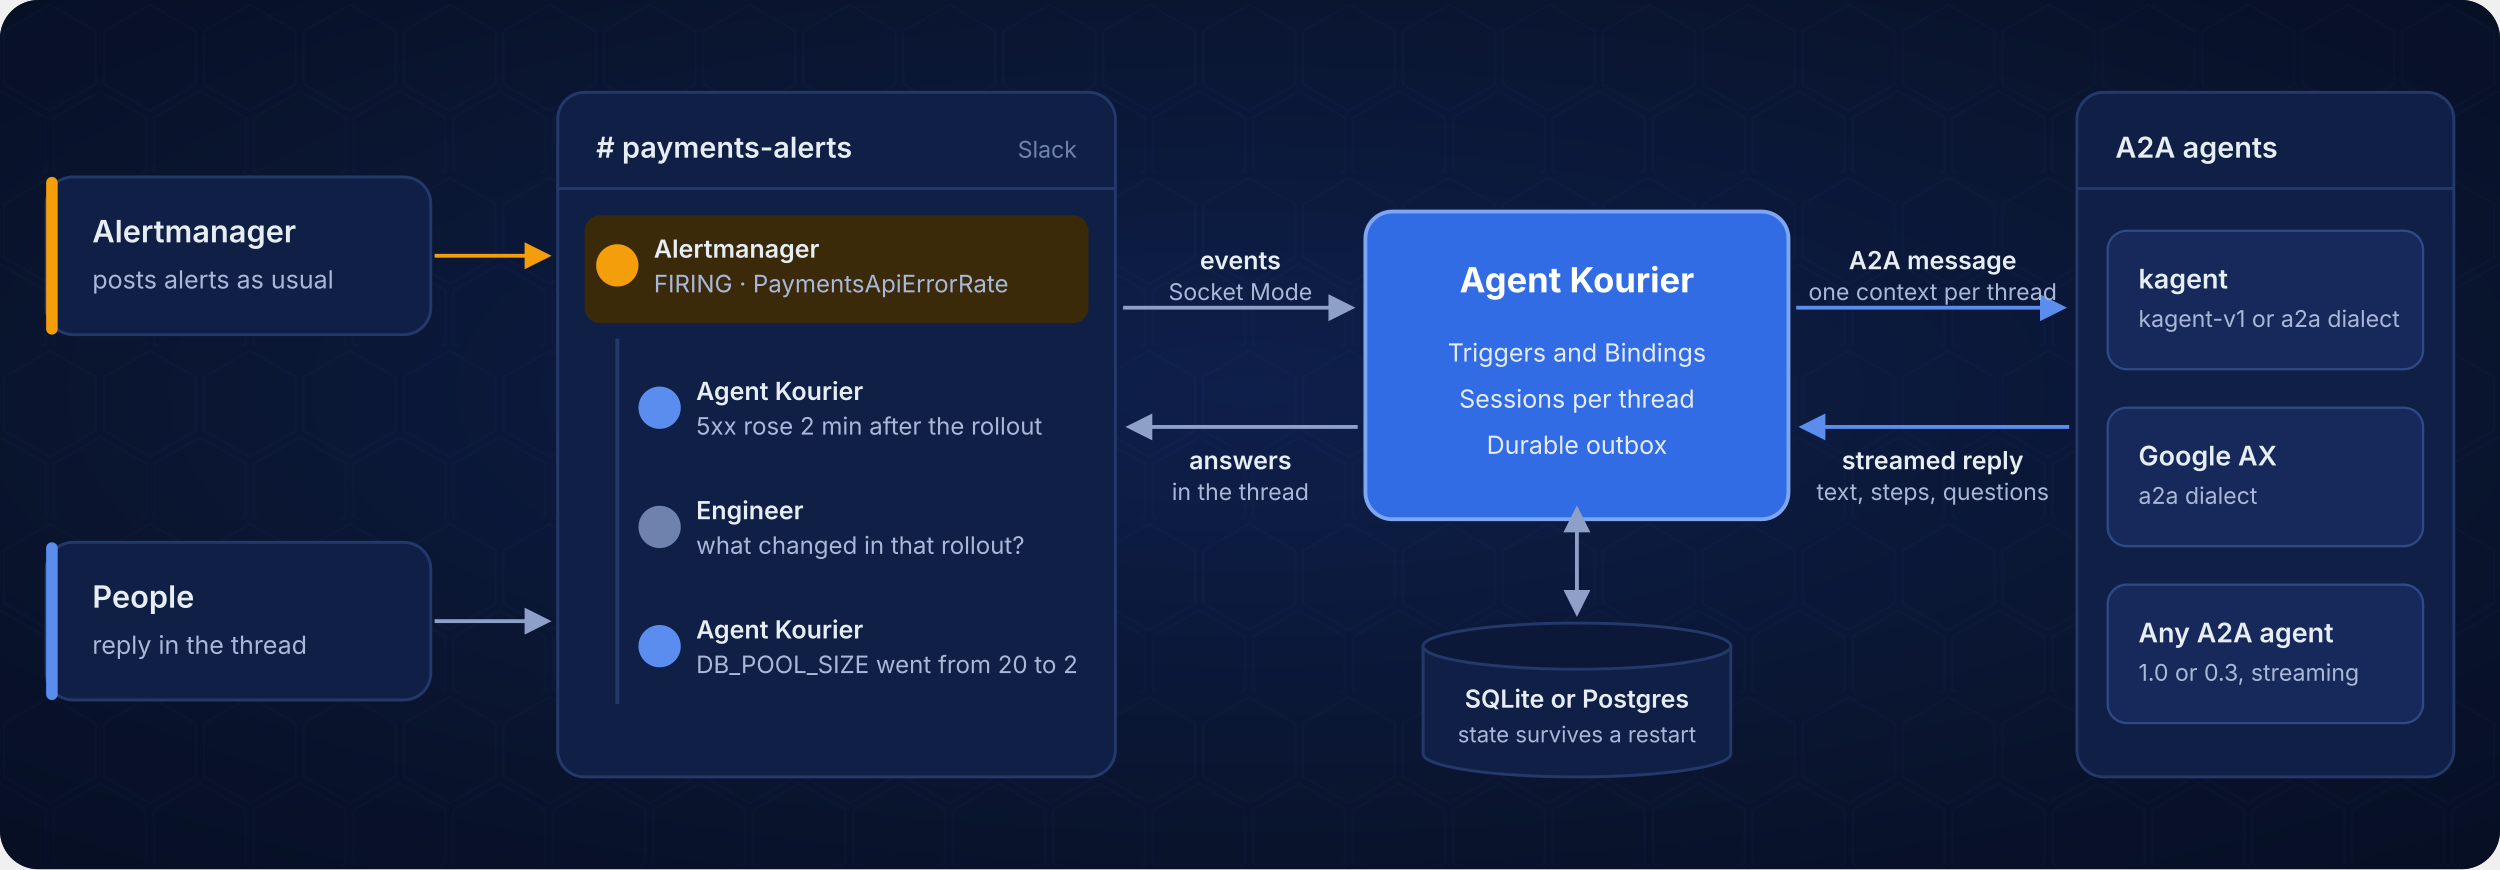
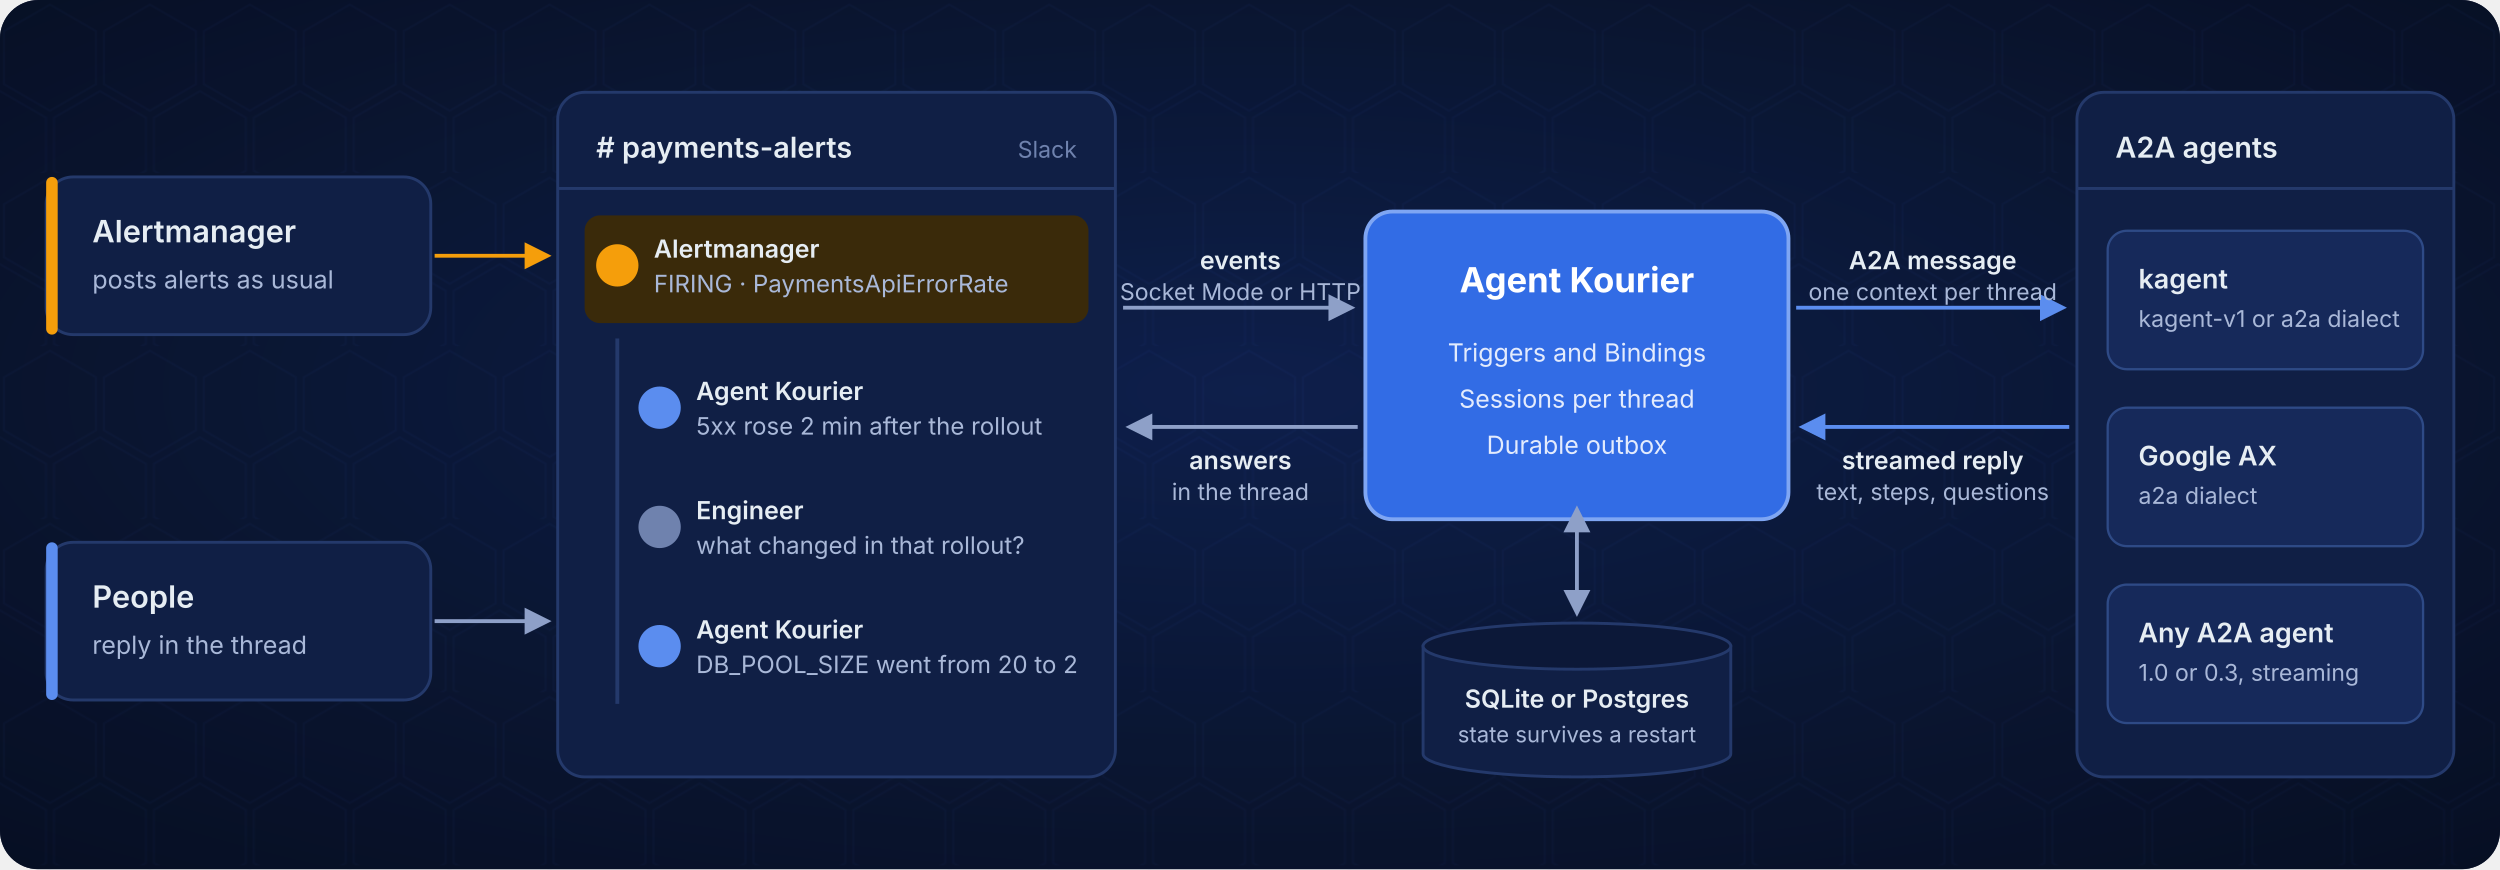
<svg xmlns="http://www.w3.org/2000/svg" viewBox="0 0 1300 452" width="1300" height="452" font-family="Inter, -apple-system, 'Segoe UI', Helvetica, Arial, sans-serif" role="img" aria-labelledby="t d">
  <defs>
    <marker id="head" viewBox="0 0 10 10" refX="8" refY="5" markerWidth="7" markerHeight="7" orient="auto-start-reverse">
      <path d="M0 0 L10 5 L0 10 z" fill="#8EA0C8" />
    </marker>
    <marker id="tail" viewBox="0 0 10 10" refX="2" refY="5" markerWidth="7" markerHeight="7" orient="auto-start-reverse">
      <path d="M0 0 L10 5 L0 10 z" fill="#8EA0C8" />
    </marker>
    <marker id="headBrand" viewBox="0 0 10 10" refX="8" refY="5" markerWidth="7" markerHeight="7" orient="auto-start-reverse">
      <path d="M0 0 L10 5 L0 10 z" fill="#5B8DEF" />
    </marker>
    <marker id="headAmber" viewBox="0 0 10 10" refX="8" refY="5" markerWidth="7" markerHeight="7" orient="auto-start-reverse">
      <path d="M0 0 L10 5 L0 10 z" fill="#F59E0B" />
    </marker>
    <clipPath id="card">
      <rect width="1300" height="452" rx="20" />
    </clipPath>
    <radialGradient id="vignette" cx="50%" cy="45%" r="75%">
      <stop offset="0%" stop-color="#0F2150" />
      <stop offset="60%" stop-color="#0A1530" />
      <stop offset="100%" stop-color="#060D20" />
    </radialGradient>
    <pattern id="lattice" width="51.96" height="90" patternUnits="userSpaceOnUse">
      <polygon points="25.98,2.40 49.88,16.20 49.88,43.80 25.98,57.60 2.08,43.80 2.08,16.20" fill="none" stroke="#16306E" stroke-width="1.2" />
      <polygon points="0.00,47.40 23.90,61.20 23.90,88.80 0.00,102.60 -23.90,88.80 -23.90,61.20" fill="none" stroke="#16306E" stroke-width="1.2" />
      <polygon points="51.96,47.40 75.86,61.20 75.86,88.80 51.96,102.60 28.06,88.80 28.06,61.20" fill="none" stroke="#16306E" stroke-width="1.2" />
    </pattern>
  </defs>
  <g clip-path="url(#card)">
    <rect width="1300" height="452" fill="#0A1530" />
    <rect width="1300" height="452" fill="url(#lattice)" opacity="0.6" />
    <rect width="1300" height="452" fill="url(#vignette)" opacity="0.85" />
    <rect x="24" y="92" width="200" height="82" rx="14" fill="#101F45" stroke="#24396B" stroke-width="1.5" />
    <rect x="24" y="92" width="6" height="82" rx="3" fill="#F59E0B" />
    <text x="48" y="126" font-size="16" font-weight="600" fill="#E6EDF3" text-anchor="start">Alertmanager</text>
    <text x="48" y="150" font-size="13" font-weight="400" fill="#A9B8D8" text-anchor="start">posts alerts as usual</text>
    <rect x="24" y="282" width="200" height="82" rx="14" fill="#101F45" stroke="#24396B" stroke-width="1.5" />
    <rect x="24" y="282" width="6" height="82" rx="3" fill="#5B8DEF" />
    <text x="48" y="316" font-size="16" font-weight="600" fill="#E6EDF3" text-anchor="start">People</text>
    <text x="48" y="340" font-size="13" font-weight="400" fill="#A9B8D8" text-anchor="start">reply in the thread</text>
    <rect x="290" y="48" width="290" height="356" rx="14" fill="#101F45" stroke="#24396B" stroke-width="1.5" />
    <text x="310" y="82" font-size="15" font-weight="600" fill="#E6EDF3" text-anchor="start"># payments-alerts</text>
    <text x="560" y="82" font-size="12" font-weight="400" fill="#6F82AE" text-anchor="end">Slack</text>
    <line x1="290" y1="98" x2="580" y2="98" stroke="#24396B" stroke-width="1.5" />
    <rect x="304" y="112" width="262" height="56" rx="8" fill="#3A2A0A" />
    <circle cx="321" cy="138" r="11" fill="#F59E0B" />
    <text x="340" y="134" font-size="13" font-weight="600" fill="#E6EDF3" text-anchor="start">Alertmanager</text>
    <text x="340" y="152" font-size="12.5" font-weight="400" fill="#A9B8D8" text-anchor="start">FIRING · PaymentsApiErrorRate</text>
    <path d="M321 176 L321 366" stroke="#24396B" stroke-width="2" />
    <circle cx="343" cy="212" r="11" fill="#5B8DEF" />
    <text x="362" y="208" font-size="13" font-weight="600" fill="#E6EDF3" text-anchor="start">Agent Kourier</text>
    <text x="362" y="226" font-size="12.5" font-weight="400" fill="#A9B8D8" text-anchor="start">5xx rose 2 min after the rollout</text>
    <circle cx="343" cy="274" r="11" fill="#6F82AE" />
    <text x="362" y="270" font-size="13" font-weight="600" fill="#E6EDF3" text-anchor="start">Engineer</text>
    <text x="362" y="288" font-size="12.5" font-weight="400" fill="#A9B8D8" text-anchor="start">what changed in that rollout?</text>
    <circle cx="343" cy="336" r="11" fill="#5B8DEF" />
    <text x="362" y="332" font-size="13" font-weight="600" fill="#E6EDF3" text-anchor="start">Agent Kourier</text>
    <text x="362" y="350" font-size="12.5" font-weight="400" fill="#A9B8D8" text-anchor="start">DB_POOL_SIZE went from 20 to 2</text>
    <rect x="710" y="110" width="220" height="160" rx="14" fill="#326CE5" stroke="#7FA6F3" stroke-width="2" />
    <text x="820" y="152" font-size="18" font-weight="700" fill="#FFFFFF" text-anchor="middle">Agent Kourier</text>
    <text x="820" y="188" font-size="13" font-weight="400" fill="#E3EBFD" text-anchor="middle">Triggers and Bindings</text>
    <text x="820" y="212" font-size="13" font-weight="400" fill="#E3EBFD" text-anchor="middle">Sessions per thread</text>
    <text x="820" y="236" font-size="13" font-weight="400" fill="#E3EBFD" text-anchor="middle">Durable outbox</text>
    <path d="M740 336 L740 392 A80 12 0 0 0 900 392 L900 336 Z" fill="#101F45" stroke="#24396B" stroke-width="1.5" />
    <ellipse cx="820" cy="336" rx="80" ry="12" fill="#0C1838" stroke="#24396B" stroke-width="1.5" />
    <text x="820" y="368" font-size="13" font-weight="600" fill="#E6EDF3" text-anchor="middle">SQLite or Postgres</text>
    <text x="820" y="386" font-size="11.5" font-weight="400" fill="#A9B8D8" text-anchor="middle">state survives a restart</text>
    <path d="M820 274 L820 318" stroke="#8EA0C8" stroke-width="2" fill="none" marker-start="url(#tail)" marker-end="url(#head)" />
    <rect x="1080" y="48" width="196" height="356" rx="14" fill="#101F45" stroke="#24396B" stroke-width="1.5" />
    <text x="1100" y="82" font-size="15" font-weight="600" fill="#E6EDF3" text-anchor="start">A2A agents</text>
    <line x1="1080" y1="98" x2="1276" y2="98" stroke="#24396B" stroke-width="1.5" />
    <rect x="1096" y="120" width="164" height="72" rx="10" fill="#16295A" stroke="#2E4A86" stroke-width="1.2" />
    <text x="1112" y="150" font-size="14" font-weight="600" fill="#E6EDF3" text-anchor="start">kagent</text>
    <text x="1112" y="170" font-size="12" font-weight="400" fill="#A9B8D8" text-anchor="start">kagent-v1 or a2a dialect</text>
    <rect x="1096" y="212" width="164" height="72" rx="10" fill="#16295A" stroke="#2E4A86" stroke-width="1.2" />
    <text x="1112" y="242" font-size="14" font-weight="600" fill="#E6EDF3" text-anchor="start">Google AX</text>
    <text x="1112" y="262" font-size="12" font-weight="400" fill="#A9B8D8" text-anchor="start">a2a dialect</text>
    <rect x="1096" y="304" width="164" height="72" rx="10" fill="#16295A" stroke="#2E4A86" stroke-width="1.2" />
    <text x="1112" y="334" font-size="14" font-weight="600" fill="#E6EDF3" text-anchor="start">Any A2A agent</text>
    <text x="1112" y="354" font-size="12" font-weight="400" fill="#A9B8D8" text-anchor="start">1.0 or 0.3, streaming</text>
    <path d="M226 133 L284 133" stroke="#F59E0B" stroke-width="2" fill="none" marker-end="url(#headAmber)" />
    <path d="M226 323 L284 323" stroke="#8EA0C8" stroke-width="2" fill="none" marker-end="url(#head)" />
    <path d="M584 160 L702 160" stroke="#8EA0C8" stroke-width="2" fill="none" marker-end="url(#head)" />
    <text x="645" y="140" font-size="13" font-weight="600" fill="#E6EDF3" text-anchor="middle">events</text>
-     <text x="645" y="156" font-size="12" font-weight="400" fill="#A9B8D8" text-anchor="middle">Socket Mode</text>
+     <text x="645" y="156" font-size="12" font-weight="400" fill="#A9B8D8" text-anchor="middle">Socket Mode or HTTP</text>
    <path d="M706 222 L588 222" stroke="#8EA0C8" stroke-width="2" fill="none" marker-end="url(#head)" />
    <text x="645" y="244" font-size="13" font-weight="600" fill="#E6EDF3" text-anchor="middle">answers</text>
    <text x="645" y="260" font-size="12" font-weight="400" fill="#A9B8D8" text-anchor="middle">in the thread</text>
    <path d="M934 160 L1072 160" stroke="#5B8DEF" stroke-width="2" fill="none" marker-end="url(#headBrand)" />
    <text x="1005" y="140" font-size="13" font-weight="600" fill="#E6EDF3" text-anchor="middle">A2A message</text>
    <text x="1005" y="156" font-size="12" font-weight="400" fill="#A9B8D8" text-anchor="middle">one context per thread</text>
    <path d="M1076 222 L938 222" stroke="#5B8DEF" stroke-width="2" fill="none" marker-end="url(#headBrand)" />
    <text x="1005" y="244" font-size="13" font-weight="600" fill="#E6EDF3" text-anchor="middle">streamed reply</text>
    <text x="1005" y="260" font-size="12" font-weight="400" fill="#A9B8D8" text-anchor="middle">text, steps, questions</text>
  </g>
</svg>
